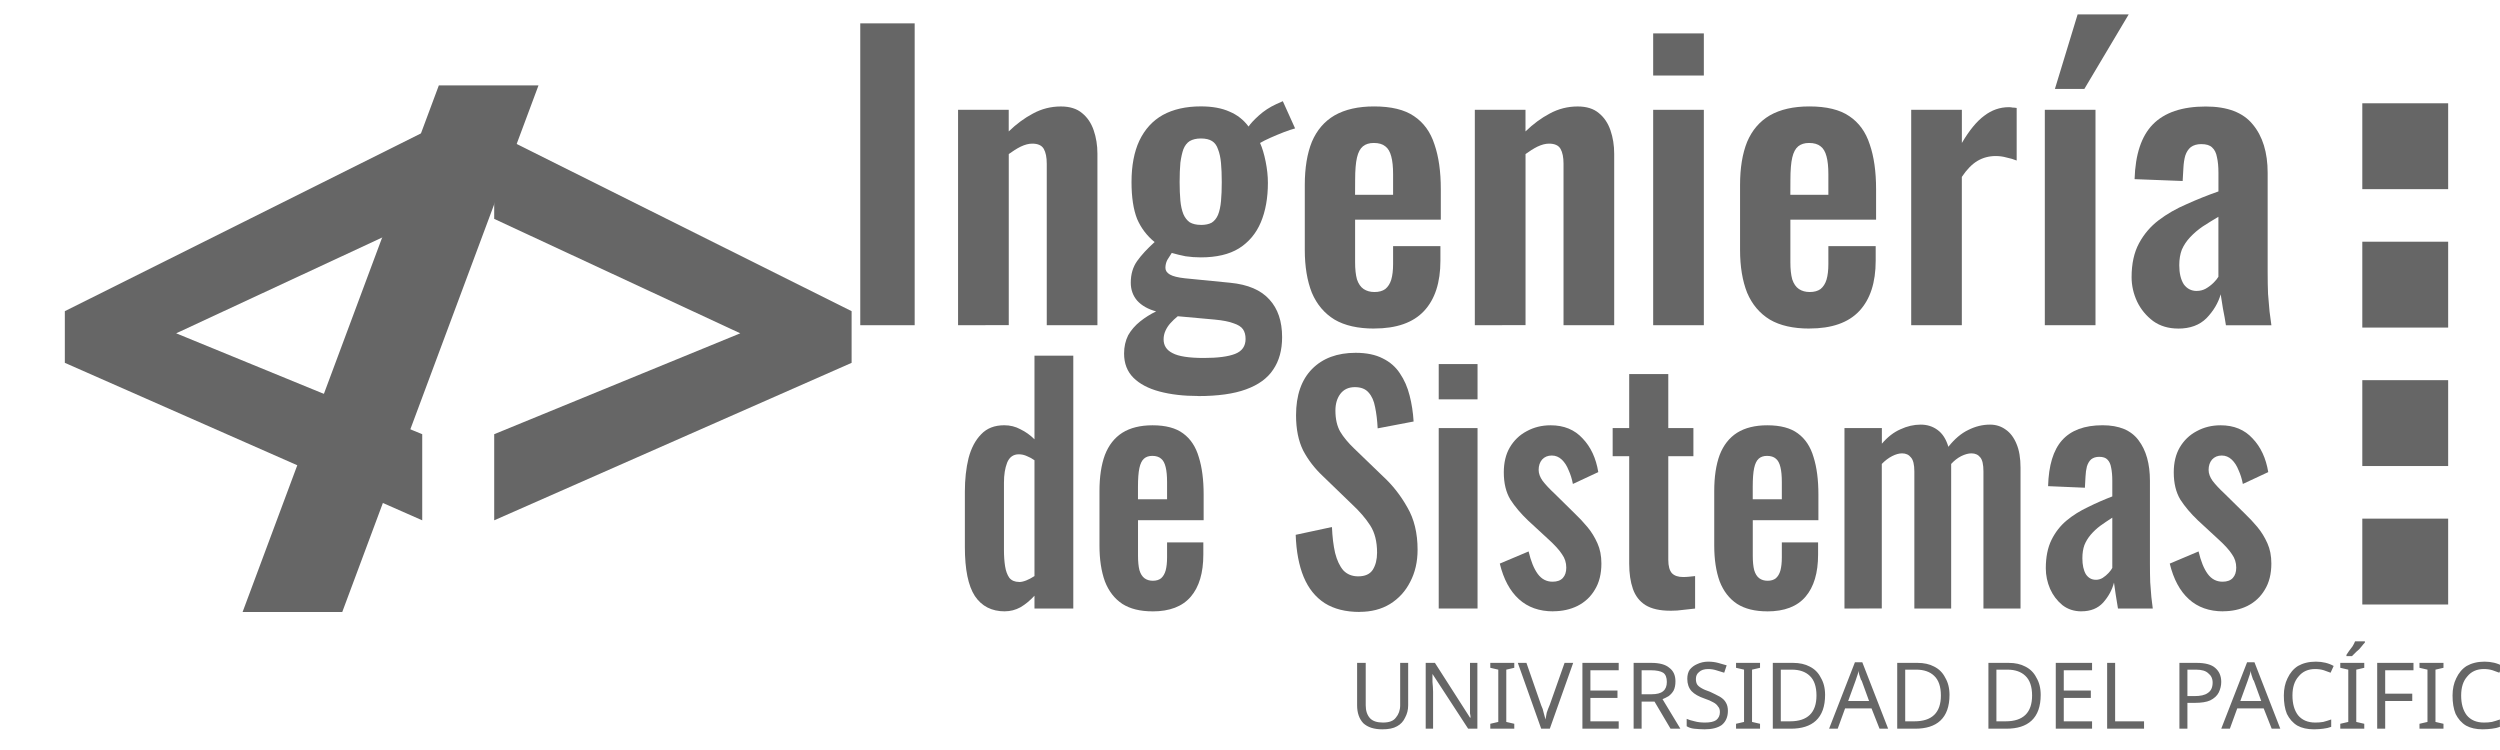
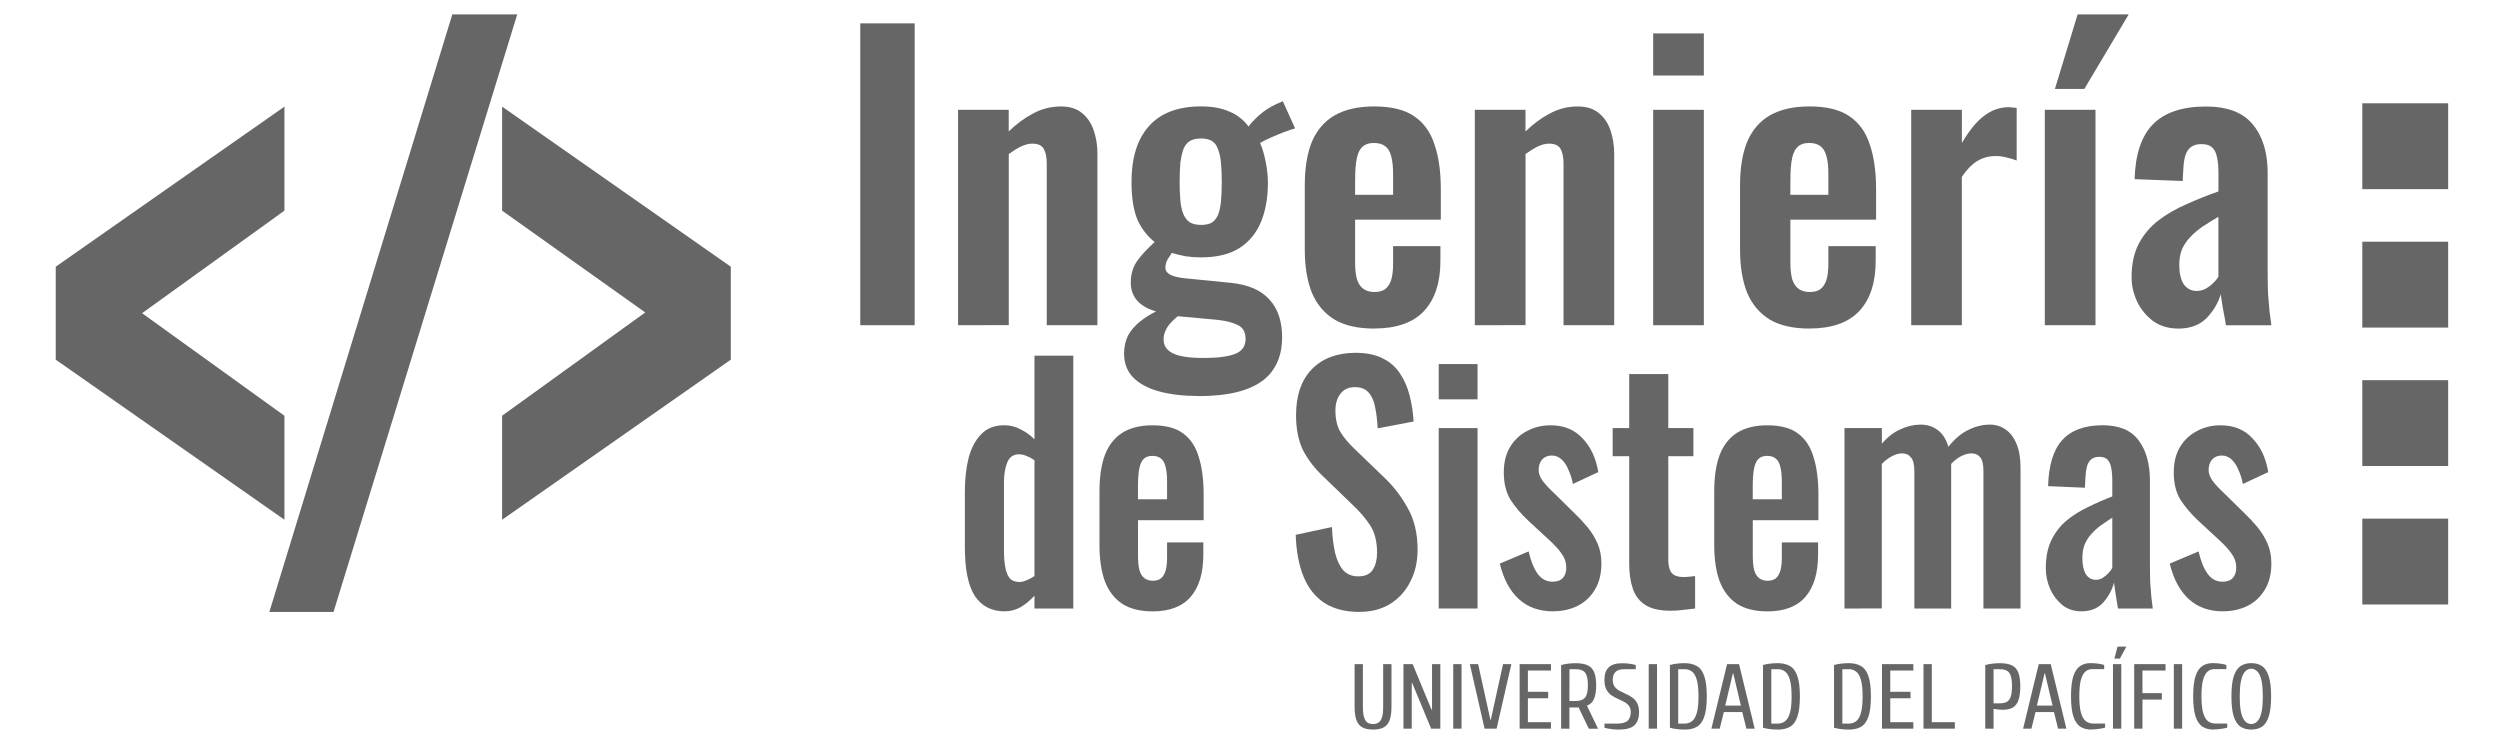
<svg xmlns="http://www.w3.org/2000/svg" width="200" height="60" viewBox="0 0 52.917 15.875" version="1.1" id="svg74011">
  <defs id="defs74008" />
  <g id="layer1">
    <g id="g73965" transform="matrix(0.8333333,0,0,0.8333333,-130.6135,-242.4664)" style="fill:#666666">
      <path d="m 178.587,299.22 v -7.667 h 1.382 v 7.667 z" style="font-style:normal;font-variant:normal;font-weight:500;font-stretch:normal;font-size:239.129px;line-height:1;font-family:Oswald;-inkscape-font-specification:'Oswald Medium';text-align:end;letter-spacing:0px;word-spacing:0px;text-anchor:end;fill:#666666;fill-opacity:1;stroke:none;stroke-width:0.04" id="path9750-6" />
      <path d="m 181.071,299.22 v -5.471 h 1.287 v 0.549 q 0.293,-0.284 0.615,-0.454 0.331,-0.18 0.71,-0.18 0.341,0 0.54,0.17 0.199,0.161 0.293,0.435 0.095,0.275 0.095,0.596 v 4.354 h -1.287 v -4.099 q 0,-0.246 -0.076,-0.379 -0.076,-0.133 -0.293,-0.133 -0.133,0 -0.293,0.076 -0.151,0.076 -0.303,0.189 v 4.345 z" style="font-style:normal;font-variant:normal;font-weight:500;font-stretch:normal;font-size:239.129px;line-height:1;font-family:Oswald;-inkscape-font-specification:'Oswald Medium';text-align:end;letter-spacing:0px;word-spacing:0px;text-anchor:end;fill:#666666;fill-opacity:1;stroke:none;stroke-width:0.04" id="path9752-9" />
      <path d="m 187.172,301.018 q -0.558,0 -0.984,-0.114 -0.426,-0.114 -0.663,-0.35 -0.237,-0.237 -0.237,-0.615 0,-0.256 0.104,-0.464 0.114,-0.199 0.303,-0.35 0.189,-0.151 0.407,-0.256 -0.312,-0.085 -0.483,-0.275 -0.161,-0.189 -0.161,-0.454 0,-0.322 0.161,-0.549 0.161,-0.227 0.445,-0.483 -0.293,-0.237 -0.445,-0.587 -0.142,-0.36 -0.142,-0.937 0,-0.625 0.199,-1.051 0.208,-0.435 0.596,-0.653 0.398,-0.218 0.966,-0.218 0.435,0 0.729,0.133 0.293,0.123 0.483,0.379 0.076,-0.114 0.265,-0.284 0.189,-0.17 0.435,-0.284 l 0.17,-0.076 0.312,0.691 q -0.104,0.028 -0.284,0.095 -0.17,0.066 -0.341,0.142 -0.17,0.076 -0.265,0.133 0.085,0.189 0.142,0.473 0.057,0.284 0.057,0.54 0,0.577 -0.18,1.003 -0.18,0.426 -0.558,0.663 -0.369,0.227 -0.966,0.227 -0.199,0 -0.388,-0.028 -0.189,-0.038 -0.35,-0.085 -0.057,0.085 -0.114,0.18 -0.047,0.095 -0.047,0.199 0,0.104 0.114,0.17 0.114,0.066 0.379,0.095 l 1.155,0.114 q 0.672,0.066 0.994,0.426 0.322,0.35 0.322,0.956 0,0.492 -0.227,0.824 -0.218,0.331 -0.691,0.502 -0.464,0.17 -1.212,0.17 z m 0.142,-0.966 q 0.53,0 0.795,-0.104 0.265,-0.104 0.265,-0.379 0,-0.151 -0.066,-0.246 -0.066,-0.095 -0.237,-0.151 -0.17,-0.066 -0.483,-0.095 l -0.937,-0.085 q -0.104,0.085 -0.189,0.18 -0.076,0.085 -0.123,0.189 -0.047,0.104 -0.047,0.218 0,0.237 0.227,0.35 0.227,0.123 0.795,0.123 z m -0.076,-3.379 q 0.17,0 0.275,-0.057 0.104,-0.066 0.161,-0.199 0.057,-0.142 0.076,-0.35 0.019,-0.208 0.019,-0.483 0,-0.275 -0.019,-0.483 -0.019,-0.208 -0.076,-0.35 -0.047,-0.142 -0.151,-0.208 -0.104,-0.066 -0.284,-0.066 -0.17,0 -0.284,0.066 -0.104,0.066 -0.161,0.208 -0.047,0.133 -0.076,0.341 -0.019,0.208 -0.019,0.492 0,0.265 0.019,0.473 0.019,0.199 0.076,0.341 0.057,0.133 0.161,0.208 0.114,0.066 0.284,0.066 z" style="font-style:normal;font-variant:normal;font-weight:500;font-stretch:normal;font-size:239.129px;line-height:1;font-family:Oswald;-inkscape-font-specification:'Oswald Medium';text-align:end;letter-spacing:0px;word-spacing:0px;text-anchor:end;fill:#666666;fill-opacity:1;stroke:none;stroke-width:0.04" id="path9754-0" />
      <path d="m 191.638,299.305 q -0.615,0 -1.003,-0.227 -0.388,-0.237 -0.577,-0.682 -0.18,-0.454 -0.18,-1.089 v -1.647 q 0,-0.653 0.18,-1.098 0.189,-0.445 0.577,-0.672 0.398,-0.227 1.003,-0.227 0.653,0 1.013,0.246 0.369,0.246 0.521,0.719 0.161,0.464 0.161,1.136 v 0.776 h -2.177 V 297.62 q 0,0.265 0.047,0.435 0.057,0.17 0.17,0.246 0.114,0.076 0.275,0.076 0.17,0 0.275,-0.076 0.104,-0.085 0.151,-0.237 0.047,-0.161 0.047,-0.398 v -0.454 h 1.202 v 0.369 q 0,0.833 -0.416,1.278 -0.416,0.445 -1.268,0.445 z m -0.483,-3.398 h 0.966 v -0.521 q 0,-0.284 -0.047,-0.454 -0.047,-0.18 -0.151,-0.256 -0.104,-0.085 -0.293,-0.085 -0.17,0 -0.275,0.085 -0.104,0.085 -0.151,0.284 -0.047,0.199 -0.047,0.568 z" style="font-style:normal;font-variant:normal;font-weight:500;font-stretch:normal;font-size:239.129px;line-height:1;font-family:Oswald;-inkscape-font-specification:'Oswald Medium';text-align:end;letter-spacing:0px;word-spacing:0px;text-anchor:end;fill:#666666;fill-opacity:1;stroke:none;stroke-width:0.04" id="path9756-0" />
      <path d="m 194.197,299.22 v -5.471 h 1.287 v 0.549 q 0.293,-0.284 0.615,-0.454 0.331,-0.18 0.71,-0.18 0.341,0 0.54,0.17 0.199,0.161 0.293,0.435 0.095,0.275 0.095,0.596 v 4.354 h -1.287 v -4.099 q 0,-0.246 -0.076,-0.379 -0.076,-0.133 -0.293,-0.133 -0.133,0 -0.293,0.076 -0.151,0.076 -0.303,0.189 v 4.345 z" style="font-style:normal;font-variant:normal;font-weight:500;font-stretch:normal;font-size:239.129px;line-height:1;font-family:Oswald;-inkscape-font-specification:'Oswald Medium';text-align:end;letter-spacing:0px;word-spacing:0px;text-anchor:end;fill:#666666;fill-opacity:1;stroke:none;stroke-width:0.04" id="path9758-2" />
      <path d="m 198.727,299.22 v -5.471 h 1.287 v 5.471 z m 0,-6.342 v -1.07 h 1.287 v 1.07 z" style="font-style:normal;font-variant:normal;font-weight:500;font-stretch:normal;font-size:239.129px;line-height:1;font-family:Oswald;-inkscape-font-specification:'Oswald Medium';text-align:end;letter-spacing:0px;word-spacing:0px;text-anchor:end;fill:#666666;fill-opacity:1;stroke:none;stroke-width:0.04" id="path9760-1" />
      <path d="m 202.694,299.305 q -0.615,0 -1.003,-0.227 -0.388,-0.237 -0.577,-0.682 -0.18,-0.454 -0.18,-1.089 v -1.647 q 0,-0.653 0.18,-1.098 0.189,-0.445 0.577,-0.672 0.398,-0.227 1.003,-0.227 0.653,0 1.013,0.246 0.369,0.246 0.521,0.719 0.161,0.464 0.161,1.136 v 0.776 h -2.177 V 297.62 q 0,0.265 0.047,0.435 0.057,0.17 0.17,0.246 0.114,0.076 0.275,0.076 0.17,0 0.275,-0.076 0.104,-0.085 0.151,-0.237 0.047,-0.161 0.047,-0.398 v -0.454 h 1.202 v 0.369 q 0,0.833 -0.416,1.278 -0.416,0.445 -1.268,0.445 z m -0.483,-3.398 h 0.966 v -0.521 q 0,-0.284 -0.047,-0.454 -0.047,-0.18 -0.151,-0.256 -0.104,-0.085 -0.293,-0.085 -0.17,0 -0.275,0.085 -0.104,0.085 -0.151,0.284 -0.047,0.199 -0.047,0.568 z" style="font-style:normal;font-variant:normal;font-weight:500;font-stretch:normal;font-size:239.129px;line-height:1;font-family:Oswald;-inkscape-font-specification:'Oswald Medium';text-align:end;letter-spacing:0px;word-spacing:0px;text-anchor:end;fill:#666666;fill-opacity:1;stroke:none;stroke-width:0.04" id="path9762-0" />
      <path d="m 205.281,299.22 v -5.471 h 1.287 v 0.842 q 0.284,-0.483 0.568,-0.691 0.284,-0.218 0.625,-0.218 0.057,0 0.095,0.01 0.047,0 0.104,0.01 v 1.335 q -0.114,-0.047 -0.256,-0.076 -0.133,-0.038 -0.275,-0.038 -0.256,0 -0.464,0.123 -0.208,0.123 -0.398,0.407 v 3.767 z" style="font-style:normal;font-variant:normal;font-weight:500;font-stretch:normal;font-size:239.129px;line-height:1;font-family:Oswald;-inkscape-font-specification:'Oswald Medium';text-align:end;letter-spacing:0px;word-spacing:0px;text-anchor:end;fill:#666666;fill-opacity:1;stroke:none;stroke-width:0.04" id="path9764-2" />
      <path d="m 208.675,299.22 v -5.471 h 1.287 v 5.471 z m 0.256,-6.001 0.577,-1.893 h 1.297 l -1.126,1.893 z" style="font-style:normal;font-variant:normal;font-weight:500;font-stretch:normal;font-size:239.129px;line-height:1;font-family:Oswald;-inkscape-font-specification:'Oswald Medium';text-align:end;letter-spacing:0px;word-spacing:0px;text-anchor:end;fill:#666666;fill-opacity:1;stroke:none;stroke-width:0.04" id="path9766-6" />
      <path d="m 212.062,299.305 q -0.369,0 -0.634,-0.189 -0.265,-0.199 -0.407,-0.492 -0.142,-0.303 -0.142,-0.625 0,-0.511 0.189,-0.861 0.189,-0.35 0.502,-0.587 0.312,-0.237 0.71,-0.407 0.398,-0.18 0.805,-0.322 v -0.473 q 0,-0.237 -0.038,-0.398 -0.028,-0.161 -0.123,-0.246 -0.085,-0.085 -0.275,-0.085 -0.161,0 -0.265,0.076 -0.095,0.076 -0.142,0.218 -0.038,0.133 -0.047,0.312 l -0.019,0.331 -1.221,-0.047 q 0.029,-0.947 0.464,-1.391 0.445,-0.454 1.344,-0.454 0.824,0 1.193,0.454 0.379,0.454 0.379,1.231 v 2.527 q 0,0.303 0.01,0.549 0.019,0.246 0.038,0.445 0.028,0.199 0.047,0.35 h -1.155 q -0.028,-0.189 -0.076,-0.426 -0.038,-0.246 -0.057,-0.36 -0.095,0.331 -0.36,0.606 -0.265,0.265 -0.719,0.265 z m 0.473,-0.956 q 0.123,0 0.227,-0.057 0.114,-0.066 0.199,-0.151 0.085,-0.085 0.123,-0.151 v -1.524 q -0.208,0.123 -0.398,0.246 -0.18,0.123 -0.322,0.275 -0.133,0.142 -0.208,0.312 -0.066,0.17 -0.066,0.398 0,0.303 0.114,0.483 0.123,0.17 0.331,0.17 z" style="font-style:normal;font-variant:normal;font-weight:500;font-stretch:normal;font-size:239.129px;line-height:1;font-family:Oswald;-inkscape-font-specification:'Oswald Medium';text-align:end;letter-spacing:0px;word-spacing:0px;text-anchor:end;fill:#666666;fill-opacity:1;stroke:none;stroke-width:0.04" id="path9768-8" />
      <path d="m 182.259,306.488 q -0.5,0 -0.761,-0.389 -0.254,-0.389 -0.254,-1.245 v -1.404 q 0,-0.476 0.094,-0.856 0.101,-0.381 0.319,-0.603 0.217,-0.23 0.587,-0.23 0.225,0 0.413,0.103 0.196,0.095 0.355,0.254 v -2.125 h 0.986 v 6.423 h -0.986 v -0.325 q -0.167,0.182 -0.355,0.293 -0.188,0.103 -0.399,0.103 z m 0.362,-0.745 q 0.08,0 0.181,-0.04 0.101,-0.04 0.21,-0.111 v -2.942 q -0.087,-0.063 -0.188,-0.103 -0.101,-0.048 -0.21,-0.048 -0.21,0 -0.297,0.214 -0.08,0.206 -0.08,0.507 v 1.713 q 0,0.23 0.029,0.412 0.029,0.182 0.109,0.293 0.087,0.103 0.246,0.103 z" style="font-style:normal;font-variant:normal;font-weight:500;font-stretch:normal;font-size:153.12px;line-height:1;font-family:Oswald;-inkscape-font-specification:'Oswald Medium';text-align:end;letter-spacing:0px;word-spacing:0px;text-anchor:end;fill:#666666;fill-opacity:1;stroke:none;stroke-width:0.05" id="path9719-8" />
      <path d="m 186.011,306.488 q -0.471,0 -0.768,-0.19 -0.297,-0.198 -0.442,-0.571 -0.138,-0.381 -0.138,-0.912 v -1.38 q 0,-0.547 0.138,-0.92 0.145,-0.373 0.442,-0.563 0.304,-0.19 0.768,-0.19 0.5,0 0.776,0.206 0.283,0.206 0.399,0.603 0.123,0.389 0.123,0.952 v 0.65 h -1.667 v 0.904 q 0,0.222 0.036,0.365 0.043,0.143 0.13,0.206 0.087,0.063 0.21,0.063 0.13,0 0.21,-0.063 0.08,-0.071 0.116,-0.198 0.036,-0.135 0.036,-0.333 v -0.381 h 0.921 v 0.309 q 0,0.698 -0.319,1.071 -0.319,0.373 -0.971,0.373 z m -0.37,-2.847 h 0.739 v -0.436 q 0,-0.238 -0.036,-0.381 -0.036,-0.151 -0.116,-0.214 -0.08,-0.071 -0.225,-0.071 -0.13,0 -0.21,0.071 -0.08,0.071 -0.116,0.238 -0.036,0.167 -0.036,0.476 z" style="font-style:normal;font-variant:normal;font-weight:500;font-stretch:normal;font-size:153.12px;line-height:1;font-family:Oswald;-inkscape-font-specification:'Oswald Medium';text-align:end;letter-spacing:0px;word-spacing:0px;text-anchor:end;fill:#666666;fill-opacity:1;stroke:none;stroke-width:0.05" id="path9721-9" />
      <path d="m 191.27,306.503 q -0.529,0 -0.884,-0.222 -0.355,-0.23 -0.536,-0.666 -0.181,-0.436 -0.203,-1.071 l 0.921,-0.198 q 0.015,0.373 0.08,0.658 0.072,0.285 0.21,0.444 0.145,0.151 0.377,0.151 0.261,0 0.37,-0.167 0.109,-0.174 0.109,-0.436 0,-0.42 -0.174,-0.69 -0.174,-0.27 -0.464,-0.539 l -0.739,-0.714 q -0.312,-0.293 -0.5,-0.65 -0.181,-0.365 -0.181,-0.896 0,-0.761 0.406,-1.174 0.406,-0.412 1.109,-0.412 0.413,0 0.689,0.143 0.275,0.135 0.435,0.381 0.167,0.246 0.246,0.563 0.08,0.309 0.101,0.658 l -0.913,0.174 q -0.015,-0.301 -0.065,-0.539 -0.043,-0.238 -0.167,-0.373 -0.116,-0.135 -0.348,-0.135 -0.239,0 -0.37,0.174 -0.123,0.167 -0.123,0.42 0,0.325 0.123,0.539 0.123,0.206 0.355,0.428 l 0.732,0.706 q 0.362,0.333 0.616,0.785 0.261,0.444 0.261,1.078 0,0.46 -0.188,0.817 -0.181,0.357 -0.515,0.563 -0.326,0.198 -0.768,0.198 z" style="font-style:normal;font-variant:normal;font-weight:500;font-stretch:normal;font-size:153.12px;line-height:1;font-family:Oswald;-inkscape-font-specification:'Oswald Medium';text-align:end;letter-spacing:0px;word-spacing:0px;text-anchor:end;fill:#666666;fill-opacity:1;stroke:none;stroke-width:0.05" id="path9723-0" />
      <path d="m 193.28,306.416 v -4.583 h 0.986 v 4.583 z m 0,-5.313 v -0.896 h 0.986 v 0.896 z" style="font-style:normal;font-variant:normal;font-weight:500;font-stretch:normal;font-size:153.12px;line-height:1;font-family:Oswald;-inkscape-font-specification:'Oswald Medium';text-align:end;letter-spacing:0px;word-spacing:0px;text-anchor:end;fill:#666666;fill-opacity:1;stroke:none;stroke-width:0.05" id="path9725-0" />
      <path d="m 196.187,306.488 q -0.529,0 -0.87,-0.309 -0.341,-0.309 -0.486,-0.904 l 0.732,-0.309 q 0.087,0.373 0.232,0.571 0.145,0.198 0.377,0.198 0.174,0 0.261,-0.095 0.087,-0.095 0.087,-0.262 0,-0.19 -0.109,-0.341 -0.101,-0.159 -0.355,-0.389 l -0.507,-0.468 q -0.275,-0.262 -0.449,-0.531 -0.167,-0.278 -0.167,-0.69 0,-0.373 0.152,-0.634 0.159,-0.27 0.428,-0.412 0.275,-0.151 0.609,-0.151 0.507,0 0.812,0.333 0.312,0.325 0.399,0.856 l -0.645,0.301 q -0.036,-0.19 -0.109,-0.349 -0.065,-0.167 -0.174,-0.27 -0.109,-0.103 -0.254,-0.103 -0.152,0 -0.246,0.103 -0.087,0.103 -0.087,0.262 0,0.135 0.101,0.278 0.109,0.143 0.304,0.325 l 0.515,0.507 q 0.167,0.159 0.319,0.341 0.152,0.182 0.254,0.412 0.101,0.222 0.101,0.515 0,0.396 -0.167,0.666 -0.159,0.27 -0.442,0.412 -0.275,0.135 -0.616,0.135 z" style="font-style:normal;font-variant:normal;font-weight:500;font-stretch:normal;font-size:153.12px;line-height:1;font-family:Oswald;-inkscape-font-specification:'Oswald Medium';text-align:end;letter-spacing:0px;word-spacing:0px;text-anchor:end;fill:#666666;fill-opacity:1;stroke:none;stroke-width:0.05" id="path9727-7" />
      <path d="m 199.162,306.472 q -0.399,0 -0.631,-0.143 -0.225,-0.143 -0.319,-0.412 -0.094,-0.27 -0.094,-0.642 v -2.728 h -0.42 v -0.714 h 0.42 v -1.372 h 0.993 v 1.372 h 0.638 v 0.714 h -0.638 v 2.633 q 0,0.238 0.094,0.341 0.094,0.095 0.283,0.095 0.08,0 0.152,-0.008 0.08,-0.008 0.152,-0.016 v 0.825 q -0.123,0.016 -0.29,0.032 -0.159,0.024 -0.341,0.024 z" style="font-style:normal;font-variant:normal;font-weight:500;font-stretch:normal;font-size:153.12px;line-height:1;font-family:Oswald;-inkscape-font-specification:'Oswald Medium';text-align:end;letter-spacing:0px;word-spacing:0px;text-anchor:end;fill:#666666;fill-opacity:1;stroke:none;stroke-width:0.05" id="path9729-5" />
      <path d="m 201.626,306.488 q -0.471,0 -0.768,-0.19 -0.297,-0.198 -0.442,-0.571 -0.138,-0.381 -0.138,-0.912 v -1.38 q 0,-0.547 0.138,-0.92 0.145,-0.373 0.442,-0.563 0.304,-0.19 0.768,-0.19 0.5,0 0.776,0.206 0.283,0.206 0.399,0.603 0.123,0.389 0.123,0.952 v 0.65 h -1.667 v 0.904 q 0,0.222 0.036,0.365 0.043,0.143 0.13,0.206 0.087,0.063 0.21,0.063 0.13,0 0.21,-0.063 0.08,-0.071 0.116,-0.198 0.036,-0.135 0.036,-0.333 v -0.381 h 0.921 v 0.309 q 0,0.698 -0.319,1.071 -0.319,0.373 -0.971,0.373 z m -0.37,-2.847 h 0.739 v -0.436 q 0,-0.238 -0.036,-0.381 -0.036,-0.151 -0.116,-0.214 -0.08,-0.071 -0.225,-0.071 -0.13,0 -0.21,0.071 -0.08,0.071 -0.116,0.238 -0.036,0.167 -0.036,0.476 z" style="font-style:normal;font-variant:normal;font-weight:500;font-stretch:normal;font-size:153.12px;line-height:1;font-family:Oswald;-inkscape-font-specification:'Oswald Medium';text-align:end;letter-spacing:0px;word-spacing:0px;text-anchor:end;fill:#666666;fill-opacity:1;stroke:none;stroke-width:0.05" id="path9731-5" />
      <path d="m 203.586,306.416 v -4.583 h 0.95 v 0.396 q 0.217,-0.254 0.471,-0.365 0.254,-0.119 0.515,-0.119 0.246,0 0.428,0.135 0.188,0.135 0.275,0.428 0.239,-0.301 0.507,-0.428 0.268,-0.135 0.551,-0.135 0.225,0 0.399,0.127 0.174,0.119 0.275,0.365 0.101,0.238 0.101,0.603 v 3.576 h -0.942 v -3.481 q 0,-0.262 -0.08,-0.357 -0.08,-0.103 -0.225,-0.103 -0.116,0 -0.261,0.071 -0.138,0.071 -0.254,0.198 0,0.024 0,0.048 0,0.016 0,0.048 v 3.576 h -0.935 v -3.481 q 0,-0.262 -0.087,-0.357 -0.08,-0.103 -0.225,-0.103 -0.116,0 -0.254,0.071 -0.138,0.071 -0.261,0.198 v 3.671 z" style="font-style:normal;font-variant:normal;font-weight:500;font-stretch:normal;font-size:153.12px;line-height:1;font-family:Oswald;-inkscape-font-specification:'Oswald Medium';text-align:end;letter-spacing:0px;word-spacing:0px;text-anchor:end;fill:#666666;fill-opacity:1;stroke:none;stroke-width:0.05" id="path9733-3" />
      <path d="m 209.607,306.488 q -0.283,0 -0.486,-0.159 -0.203,-0.167 -0.312,-0.412 -0.109,-0.254 -0.109,-0.523 0,-0.428 0.145,-0.722 0.145,-0.293 0.384,-0.492 0.239,-0.198 0.544,-0.341 0.304,-0.151 0.616,-0.27 v -0.396 q 0,-0.198 -0.029,-0.333 -0.022,-0.135 -0.094,-0.206 -0.065,-0.071 -0.21,-0.071 -0.123,0 -0.203,0.063 -0.072,0.063 -0.109,0.182 -0.029,0.111 -0.036,0.262 l -0.015,0.278 -0.935,-0.04 q 0.022,-0.793 0.355,-1.166 0.341,-0.381 1.029,-0.381 0.631,0 0.913,0.381 0.29,0.381 0.29,1.031 v 2.117 q 0,0.254 0.007,0.46 0.015,0.206 0.029,0.373 0.022,0.167 0.036,0.293 h -0.884 q -0.022,-0.159 -0.058,-0.357 -0.029,-0.206 -0.043,-0.301 -0.072,0.278 -0.275,0.507 -0.203,0.222 -0.551,0.222 z m 0.362,-0.801 q 0.094,0 0.174,-0.048 0.087,-0.056 0.152,-0.127 0.065,-0.071 0.094,-0.127 v -1.277 q -0.159,0.103 -0.304,0.206 -0.138,0.103 -0.246,0.23 -0.101,0.119 -0.159,0.262 -0.051,0.143 -0.051,0.333 0,0.254 0.087,0.404 0.094,0.143 0.254,0.143 z" style="font-style:normal;font-variant:normal;font-weight:500;font-stretch:normal;font-size:153.12px;line-height:1;font-family:Oswald;-inkscape-font-specification:'Oswald Medium';text-align:end;letter-spacing:0px;word-spacing:0px;text-anchor:end;fill:#666666;fill-opacity:1;stroke:none;stroke-width:0.05" id="path9735-9" />
      <path d="m 213.204,306.488 q -0.529,0 -0.87,-0.309 -0.341,-0.309 -0.486,-0.904 l 0.732,-0.309 q 0.087,0.373 0.232,0.571 0.145,0.198 0.377,0.198 0.174,0 0.261,-0.095 0.087,-0.095 0.087,-0.262 0,-0.19 -0.109,-0.341 -0.101,-0.159 -0.355,-0.389 l -0.507,-0.468 q -0.275,-0.262 -0.449,-0.531 -0.167,-0.278 -0.167,-0.69 0,-0.373 0.152,-0.634 0.159,-0.27 0.428,-0.412 0.275,-0.151 0.609,-0.151 0.507,0 0.812,0.333 0.312,0.325 0.399,0.856 l -0.645,0.301 q -0.036,-0.19 -0.109,-0.349 -0.065,-0.167 -0.174,-0.27 -0.109,-0.103 -0.254,-0.103 -0.152,0 -0.246,0.103 -0.087,0.103 -0.087,0.262 0,0.135 0.101,0.278 0.109,0.143 0.304,0.325 l 0.515,0.507 q 0.167,0.159 0.319,0.341 0.152,0.182 0.254,0.412 0.101,0.222 0.101,0.515 0,0.396 -0.167,0.666 -0.159,0.27 -0.442,0.412 -0.275,0.135 -0.616,0.135 z" style="font-style:normal;font-variant:normal;font-weight:500;font-stretch:normal;font-size:153.12px;line-height:1;font-family:Oswald;-inkscape-font-specification:'Oswald Medium';text-align:end;letter-spacing:0px;word-spacing:0px;text-anchor:end;fill:#666666;fill-opacity:1;stroke:none;stroke-width:0.05" id="path9737-5" />
-       <text id="text6008-4-2" y="306.035" x="168.478" style="font-style:normal;font-variant:normal;font-weight:bold;font-stretch:normal;font-size:56.215px;line-height:1.25;font-family:sans-serif;-inkscape-font-specification:'sans-serif Bold';letter-spacing:0px;word-spacing:0px;fill:#666666;fill-opacity:1;stroke:none;stroke-width:0.293" xml:space="preserve">
-         <tspan style="font-style:normal;font-variant:normal;font-weight:bold;font-stretch:normal;font-size:18.738px;font-family:Oswald;-inkscape-font-specification:'Oswald Bold';fill:#666666;fill-opacity:1;stroke-width:0.293" y="306.035" x="168.478" id="tspan6006-0-2">&gt;</tspan>
-       </text>
-       <text id="text6012-7-2" y="306.035" x="157.572" style="font-style:normal;font-variant:normal;font-weight:bold;font-stretch:normal;font-size:56.215px;line-height:1.25;font-family:sans-serif;-inkscape-font-specification:'sans-serif Bold';letter-spacing:0px;word-spacing:0px;fill:#666666;fill-opacity:1;stroke:none;stroke-width:0.293" xml:space="preserve">
-         <tspan style="font-style:normal;font-variant:normal;font-weight:bold;font-stretch:normal;font-size:18.738px;font-family:Oswald;-inkscape-font-specification:'Oswald Bold';fill:#666666;fill-opacity:1;stroke-width:0.293" y="306.035" x="157.572" id="tspan6010-6-5">&lt;</tspan>
-       </text>
-       <text id="text6016-2-4" y="306.503" x="162.772" style="font-style:normal;font-variant:normal;font-weight:bold;font-stretch:normal;font-size:56.215px;line-height:1.25;font-family:sans-serif;-inkscape-font-specification:'sans-serif Bold';letter-spacing:0px;word-spacing:0px;fill:#666666;fill-opacity:1;stroke:none;stroke-width:0.293" xml:space="preserve">
-         <tspan style="font-style:normal;font-variant:normal;font-weight:bold;font-stretch:normal;font-size:18.738px;font-family:Oswald;-inkscape-font-specification:'Oswald Bold';fill:#666666;fill-opacity:1;stroke-width:0.293" y="306.503" x="162.772" id="tspan6014-6-8">/</tspan>
-       </text>
-       <rect ry="0" y="293.583" x="216.739" height="2.181" width="2.181" id="rect6018-5-6" style="fill:#666666;fill-opacity:1;stroke:none;stroke-width:0.953;stroke-linecap:round;stroke-miterlimit:4;stroke-dasharray:none;stroke-dashoffset:0;stroke-opacity:1" />
-       <rect ry="0" y="297.099" x="216.739" height="2.181" width="2.181" id="rect6020-0-3" style="fill:#666666;fill-opacity:1;stroke:none;stroke-width:0.953;stroke-linecap:round;stroke-miterlimit:4;stroke-dasharray:none;stroke-dashoffset:0;stroke-opacity:1" />
-       <rect ry="0" y="300.616" x="216.739" height="2.181" width="2.181" id="rect6022-2-2" style="fill:#666666;fill-opacity:1;stroke:none;stroke-width:0.953;stroke-linecap:round;stroke-miterlimit:4;stroke-dasharray:none;stroke-dashoffset:0;stroke-opacity:1" />
-       <rect ry="0" y="304.133" x="216.739" height="2.181" width="2.181" id="rect6024-2-7" style="fill:#666666;fill-opacity:1;stroke:none;stroke-width:0.953;stroke-linecap:round;stroke-miterlimit:4;stroke-dasharray:none;stroke-dashoffset:0;stroke-opacity:1" />
-       <text id="text6028-3-7" y="309.467" x="191.002" style="font-style:normal;font-variant:normal;font-weight:normal;font-stretch:normal;font-size:2.342px;line-height:1.25;font-family:sans-serif;-inkscape-font-specification:sans-serif;letter-spacing:0px;word-spacing:0px;fill:#666666;fill-opacity:1;stroke:none;stroke-width:0.072" xml:space="preserve">
-         <tspan style="font-style:normal;font-variant:normal;font-weight:normal;font-stretch:normal;font-size:2.342px;font-family:Cuprum;-inkscape-font-specification:Cuprum;fill:#666666;fill-opacity:1;stroke-width:0.072" y="309.467" x="191.002" id="tspan6026-8-7">UNIVERSIDAD DEL PACÍFICO</tspan>
-       </text>
+       <path style="font-weight:bold;font-size:18.738px;line-height:1.25;font-family:Oswald;-inkscape-font-specification:'Oswald Bold';letter-spacing:0px;word-spacing:0px;stroke-width:0.293" d="m 169.49,304.161 v -2.642 l 3.635,-2.623 -3.635,-2.586 v -2.642 l 5.809,4.066 v 2.361 z" id="text6008-4-2" aria-label="&gt;" />
+       <path style="font-weight:bold;font-size:18.738px;line-height:1.25;font-family:Oswald;-inkscape-font-specification:'Oswald Bold';letter-spacing:0px;word-spacing:0px;stroke-width:0.293" d="m 163.961,304.161 -5.809,-4.066 v -2.361 l 5.809,-4.066 v 2.642 l -3.616,2.605 3.616,2.605 z" id="text6012-7-2" aria-label="&lt;" />
+       <path style="font-weight:bold;font-size:18.738px;line-height:1.25;font-family:Oswald;-inkscape-font-specification:'Oswald Bold';letter-spacing:0px;word-spacing:0px;stroke-width:0.293" d="m 163.578,306.503 4.647,-15.178 h 1.649 l -4.666,15.178 z" id="text6016-2-4" aria-label="/" />
+       <path id="rect6018-5-6" style="stroke-width:0.953;stroke-linecap:round" d="m 216.739,293.583 h 2.181 v 2.181 h -2.181 z" />
+       <path id="rect6020-0-3" style="stroke-width:0.953;stroke-linecap:round" d="m 216.739,297.099 h 2.181 v 2.181 h -2.181 z" />
+       <path id="rect6022-2-2" style="stroke-width:0.953;stroke-linecap:round" d="m 216.739,300.616 h 2.181 v 2.181 h -2.181 z" />
+       <path id="rect6024-2-7" style="stroke-width:0.953;stroke-linecap:round" d="m 216.739,304.133 h 2.181 v 2.181 h -2.181 z" />
+       <path style="font-size:2.342px;line-height:1.25;font-family:Cuprum;-inkscape-font-specification:Cuprum;letter-spacing:0px;word-spacing:0px;stroke-width:0.072" d="m 191.611,309.491 q -0.164,0 -0.267,-0.054 -0.103,-0.054 -0.152,-0.18 -0.049,-0.129 -0.049,-0.351 v -1.077 h 0.211 v 1.077 q 0,0.176 0.03,0.272 0.03,0.096 0.087,0.136 0.059,0.037 0.141,0.037 0.082,0 0.138,-0.037 0.059,-0.04 0.089,-0.136 0.03,-0.096 0.03,-0.272 v -1.077 h 0.211 v 1.077 q 0,0.223 -0.049,0.351 -0.049,0.126 -0.152,0.18 -0.103,0.054 -0.267,0.054 z m 0.773,-0.023 v -1.64 h 0.234 l 0.48,1.159 h 0.012 v -1.159 h 0.211 v 1.64 h -0.234 l -0.48,-1.159 h -0.012 v 1.159 z m 1.265,0 v -1.64 h 0.211 v 1.64 z m 0.796,0 -0.375,-1.64 h 0.211 l 0.312,1.417 h 0.009 l 0.312,-1.417 h 0.211 l -0.375,1.64 z m 0.89,0 v -1.64 h 0.796 v 0.164 h -0.586 v 0.539 h 0.515 v 0.164 h -0.515 v 0.609 h 0.586 v 0.164 z m 1.054,0 v -1.616 q 0.089,-0.026 0.178,-0.035 0.091,-0.012 0.197,-0.012 0.187,0 0.3,0.054 0.115,0.051 0.164,0.176 0.051,0.122 0.051,0.333 0,0.157 -0.028,0.262 -0.026,0.103 -0.077,0.164 -0.051,0.059 -0.129,0.089 l 0.281,0.586 h -0.234 l -0.258,-0.539 h -0.234 v 0.539 z m 0.211,-0.703 h 0.164 q 0.159,0 0.232,-0.084 0.073,-0.087 0.073,-0.314 0,-0.159 -0.033,-0.248 -0.03,-0.089 -0.098,-0.124 -0.068,-0.037 -0.173,-0.037 h -0.164 z m 1.241,0.726 q -0.105,0 -0.201,-0.016 -0.096,-0.014 -0.15,-0.03 v -0.105 h 0.304 q 0.201,0 0.281,-0.07 0.082,-0.073 0.082,-0.223 0,-0.103 -0.049,-0.162 -0.047,-0.061 -0.124,-0.101 -0.075,-0.04 -0.162,-0.077 -0.084,-0.037 -0.162,-0.091 -0.075,-0.056 -0.124,-0.148 -0.047,-0.091 -0.047,-0.241 0,-0.211 0.108,-0.316 0.11,-0.105 0.337,-0.105 0.105,0 0.201,0.014 0.098,0.014 0.15,0.033 v 0.105 h -0.304 q -0.141,0 -0.211,0.07 -0.07,0.068 -0.07,0.199 0,0.108 0.047,0.173 0.049,0.063 0.124,0.105 0.077,0.04 0.162,0.08 0.087,0.037 0.162,0.091 0.077,0.051 0.124,0.141 0.049,0.087 0.049,0.23 0,0.227 -0.119,0.337 -0.117,0.108 -0.408,0.108 z m 0.773,-0.023 v -1.64 h 0.211 v 1.64 z m 0.913,0.023 q -0.105,0 -0.197,-0.012 -0.089,-0.009 -0.178,-0.035 v -1.593 q 0.089,-0.026 0.178,-0.035 0.091,-0.012 0.197,-0.012 0.187,0 0.312,0.075 0.126,0.073 0.187,0.258 0.063,0.183 0.063,0.511 0,0.328 -0.063,0.513 -0.061,0.183 -0.187,0.258 -0.124,0.073 -0.312,0.073 z m -0.164,-0.152 h 0.164 q 0.105,0 0.183,-0.059 0.08,-0.059 0.124,-0.208 0.044,-0.15 0.044,-0.424 0,-0.276 -0.044,-0.424 -0.044,-0.15 -0.124,-0.208 -0.077,-0.059 -0.183,-0.059 h -0.164 z m 0.843,0.129 0.398,-1.64 h 0.304 l 0.398,1.64 h -0.211 l -0.105,-0.422 h -0.468 l -0.105,0.422 z m 0.351,-0.586 h 0.398 l -0.194,-0.82 h -0.009 z m 1.335,0.609 q -0.105,0 -0.197,-0.012 -0.089,-0.009 -0.178,-0.035 v -1.593 q 0.089,-0.026 0.178,-0.035 0.091,-0.012 0.197,-0.012 0.187,0 0.312,0.075 0.126,0.073 0.187,0.258 0.063,0.183 0.063,0.511 0,0.328 -0.063,0.513 -0.061,0.183 -0.187,0.258 -0.124,0.073 -0.312,0.073 z m -0.164,-0.152 h 0.164 q 0.105,0 0.183,-0.059 0.08,-0.059 0.124,-0.208 0.044,-0.15 0.044,-0.424 0,-0.276 -0.044,-0.424 -0.044,-0.15 -0.124,-0.208 -0.077,-0.059 -0.183,-0.059 h -0.164 z m 1.968,0.152 q -0.105,0 -0.197,-0.012 -0.089,-0.009 -0.178,-0.035 v -1.593 q 0.089,-0.026 0.178,-0.035 0.091,-0.012 0.197,-0.012 0.187,0 0.312,0.075 0.126,0.073 0.187,0.258 0.063,0.183 0.063,0.511 0,0.328 -0.063,0.513 -0.061,0.183 -0.187,0.258 -0.124,0.073 -0.312,0.073 z m -0.164,-0.152 h 0.164 q 0.105,0 0.183,-0.059 0.08,-0.059 0.124,-0.208 0.044,-0.15 0.044,-0.424 0,-0.276 -0.044,-0.424 -0.044,-0.15 -0.124,-0.208 -0.077,-0.059 -0.183,-0.059 h -0.164 z m 1.007,0.129 v -1.64 h 0.796 v 0.164 h -0.586 v 0.539 h 0.515 v 0.164 h -0.515 v 0.609 h 0.586 v 0.164 z m 1.054,0 v -1.64 h 0.211 v 1.476 h 0.586 v 0.164 z m 1.569,0 v -1.616 q 0.089,-0.026 0.178,-0.035 0.091,-0.012 0.197,-0.012 0.187,0 0.3,0.054 0.115,0.054 0.164,0.183 0.051,0.126 0.051,0.349 0,0.227 -0.049,0.358 -0.047,0.131 -0.145,0.185 -0.098,0.054 -0.251,0.054 -0.051,0 -0.122,-0.007 -0.068,-0.007 -0.112,-0.016 v 0.504 z m 0.211,-0.644 h 0.164 q 0.105,0 0.173,-0.037 0.068,-0.037 0.098,-0.131 0.033,-0.096 0.033,-0.265 0,-0.171 -0.033,-0.265 -0.03,-0.094 -0.098,-0.131 -0.068,-0.037 -0.173,-0.037 h -0.164 z m 0.75,0.644 0.398,-1.64 h 0.304 l 0.398,1.64 h -0.211 l -0.105,-0.422 h -0.468 l -0.105,0.422 z m 0.351,-0.586 h 0.398 l -0.194,-0.82 h -0.009 z m 1.382,0.609 q -0.164,0 -0.279,-0.073 -0.115,-0.075 -0.176,-0.258 -0.061,-0.185 -0.061,-0.513 0,-0.328 0.059,-0.511 0.061,-0.185 0.171,-0.258 0.11,-0.075 0.262,-0.075 0.105,0 0.201,0.014 0.098,0.014 0.15,0.033 v 0.105 h -0.304 q -0.094,0 -0.169,0.059 -0.073,0.059 -0.117,0.208 -0.042,0.148 -0.042,0.424 0,0.274 0.044,0.424 0.044,0.15 0.122,0.208 0.08,0.059 0.185,0.059 h 0.304 v 0.105 q -0.051,0.016 -0.15,0.03 -0.096,0.016 -0.201,0.016 z m 0.55,-0.023 v -1.64 h 0.211 v 1.64 z m 0.035,-1.78 0.082,-0.304 h 0.223 l -0.164,0.304 z m 0.504,1.78 v -1.64 h 0.796 v 0.164 h -0.586 v 0.574 h 0.492 v 0.164 h -0.492 v 0.738 z m 1.007,0 v -1.64 h 0.211 v 1.64 z m 1.007,0.023 q -0.164,0 -0.279,-0.073 -0.115,-0.075 -0.176,-0.258 -0.061,-0.185 -0.061,-0.513 0,-0.328 0.059,-0.511 0.061,-0.185 0.171,-0.258 0.11,-0.075 0.262,-0.075 0.105,0 0.201,0.014 0.098,0.014 0.15,0.033 v 0.105 h -0.304 q -0.094,0 -0.169,0.059 -0.073,0.059 -0.117,0.208 -0.042,0.148 -0.042,0.424 0,0.274 0.044,0.424 0.044,0.15 0.122,0.208 0.08,0.059 0.185,0.059 h 0.304 v 0.105 q -0.051,0.016 -0.15,0.03 -0.096,0.016 -0.201,0.016 z m 0.96,0 q -0.157,0 -0.272,-0.073 -0.112,-0.075 -0.173,-0.258 -0.059,-0.185 -0.059,-0.513 0,-0.328 0.059,-0.511 0.061,-0.185 0.173,-0.258 0.115,-0.075 0.272,-0.075 0.159,0 0.272,0.075 0.112,0.073 0.171,0.258 0.061,0.183 0.061,0.511 0,0.328 -0.061,0.513 -0.059,0.183 -0.171,0.258 -0.112,0.073 -0.272,0.073 z m 0,-0.141 q 0.056,0 0.108,-0.03 0.054,-0.033 0.096,-0.11 0.042,-0.077 0.066,-0.213 0.023,-0.138 0.023,-0.349 0,-0.211 -0.023,-0.347 -0.023,-0.138 -0.066,-0.215 -0.042,-0.077 -0.096,-0.108 -0.051,-0.033 -0.108,-0.033 -0.056,0 -0.11,0.033 -0.051,0.03 -0.094,0.108 -0.042,0.077 -0.066,0.215 -0.023,0.136 -0.023,0.347 0,0.211 0.023,0.349 0.023,0.136 0.066,0.213 0.042,0.077 0.094,0.11 0.054,0.03 0.11,0.03 z" id="text6028-3-7" aria-label="UNIVERSIDAD DEL PACÍFICO" />
    </g>
  </g>
</svg>
